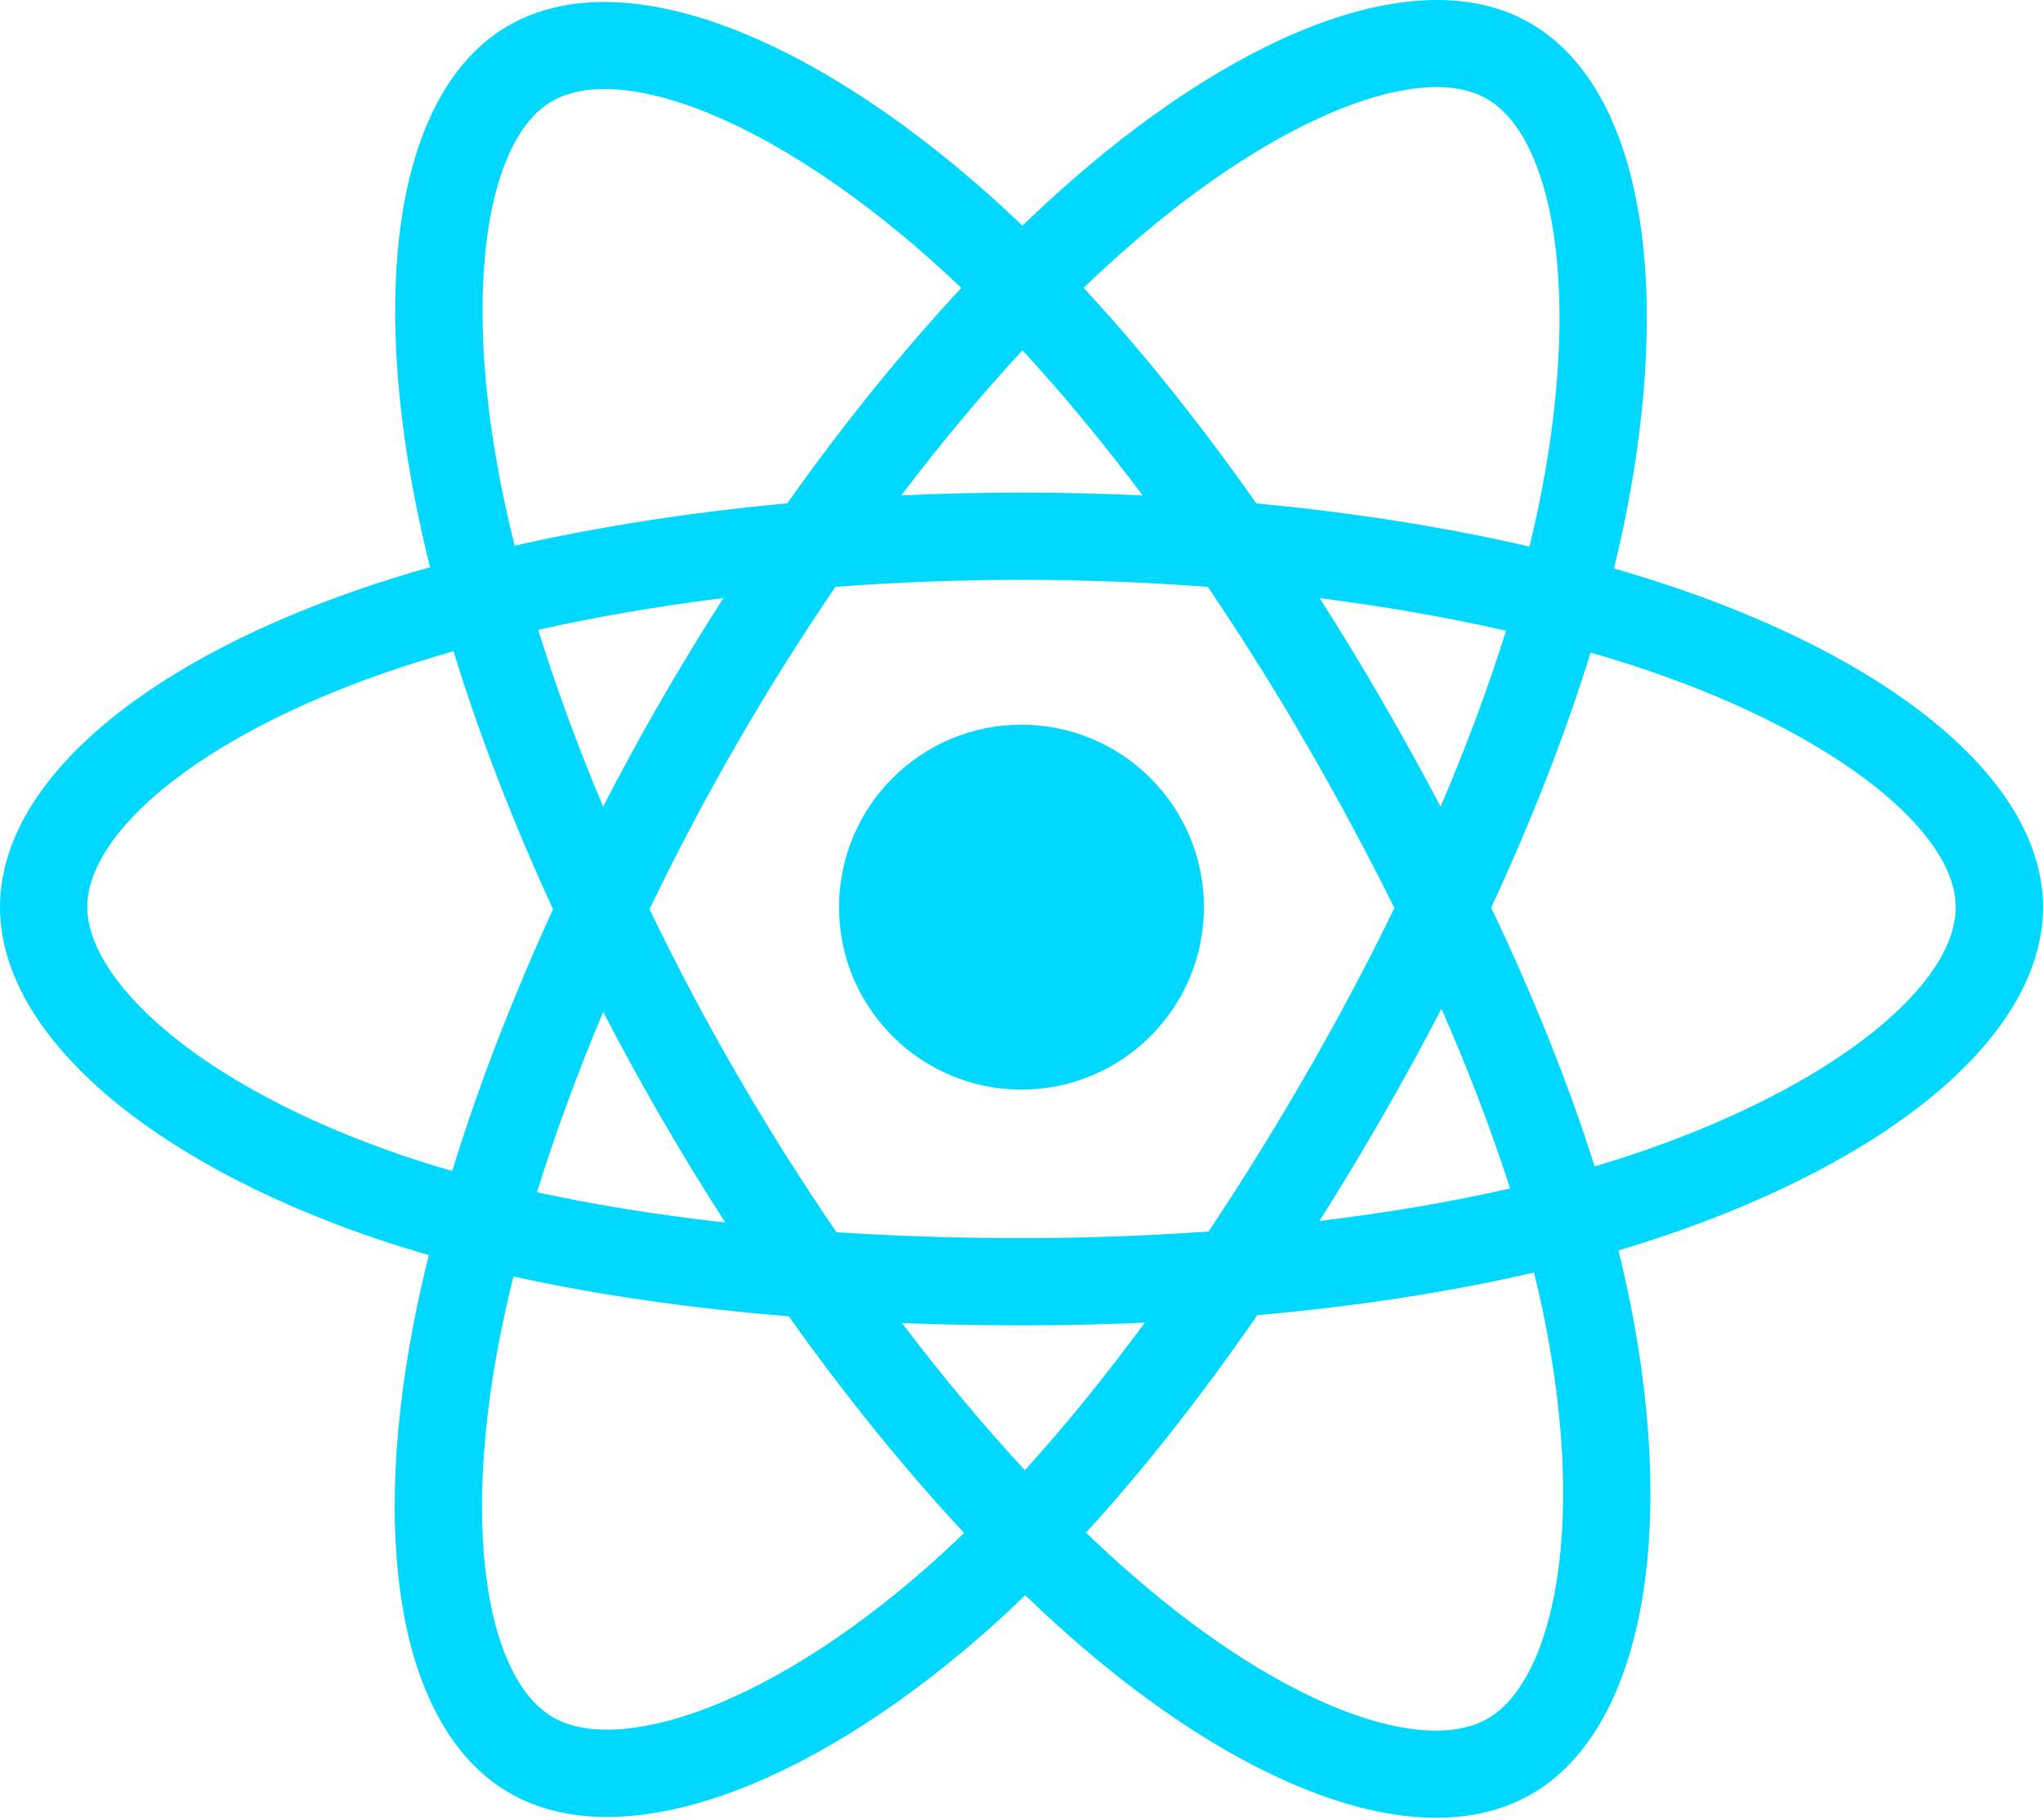
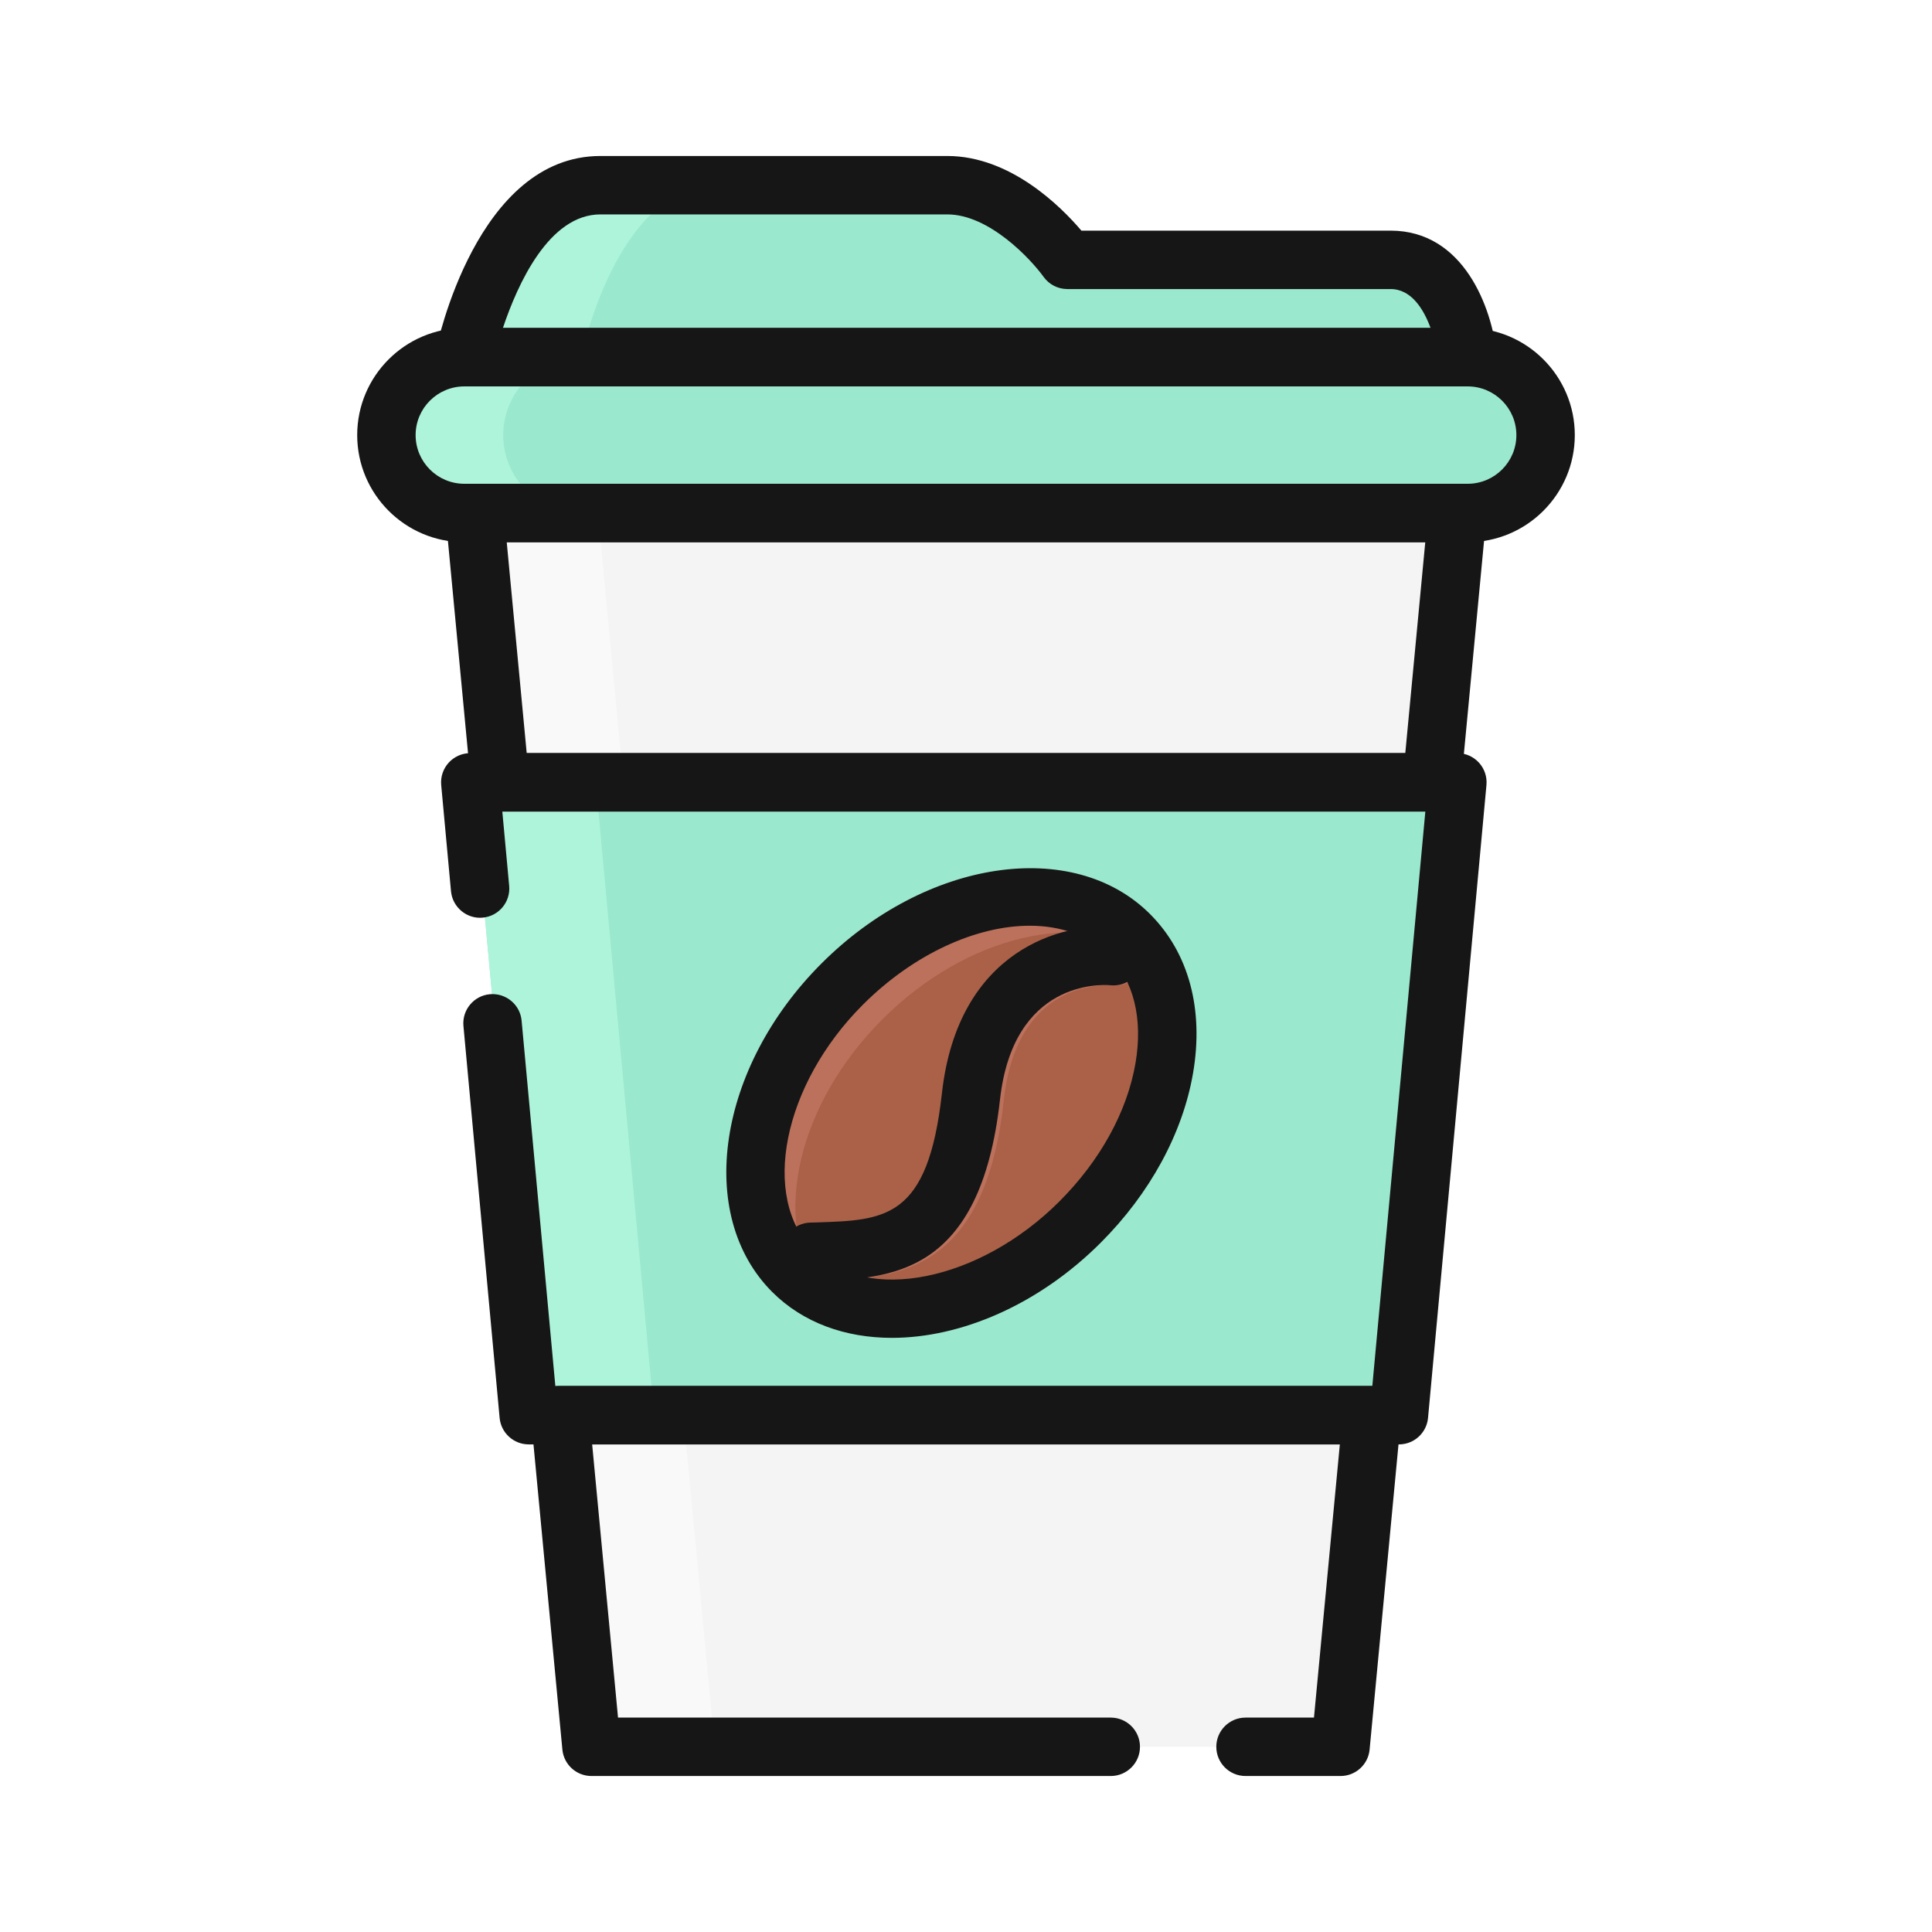
- <svg xmlns="http://www.w3.org/2000/svg" aria-hidden="true" role="img" class="iconify iconify--logos" width="35.93" height="32" preserveAspectRatio="xMidYMid meet" viewBox="0 0 256 228">
-   <path fill="#00D8FF" d="M210.483 73.824a171.49 171.49 0 0 0-8.24-2.597c.465-1.9.893-3.777 1.273-5.621c6.238-30.281 2.16-54.676-11.769-62.708c-13.355-7.7-35.196.329-57.254 19.526a171.23 171.23 0 0 0-6.375 5.848a155.866 155.866 0 0 0-4.241-3.917C100.759 3.829 77.587-4.822 63.673 3.233C50.33 10.957 46.379 33.89 51.995 62.588a170.974 170.974 0 0 0 1.892 8.48c-3.28.932-6.445 1.924-9.474 2.98C17.309 83.498 0 98.307 0 113.668c0 15.865 18.582 31.778 46.812 41.427a145.52 145.52 0 0 0 6.921 2.165a167.467 167.467 0 0 0-2.01 9.138c-5.354 28.2-1.173 50.591 12.134 58.266c13.744 7.926 36.812-.22 59.273-19.855a145.567 145.567 0 0 0 5.342-4.923a168.064 168.064 0 0 0 6.92 6.314c21.758 18.722 43.246 26.282 56.54 18.586c13.731-7.949 18.194-32.003 12.4-61.268a145.016 145.016 0 0 0-1.535-6.842c1.62-.48 3.21-.974 4.76-1.488c29.348-9.723 48.443-25.443 48.443-41.52c0-15.417-17.868-30.326-45.517-39.844Zm-6.365 70.984c-1.4.463-2.836.91-4.3 1.345c-3.24-10.257-7.612-21.163-12.963-32.432c5.106-11 9.31-21.767 12.459-31.957c2.619.758 5.16 1.557 7.61 2.4c23.69 8.156 38.14 20.213 38.14 29.504c0 9.896-15.606 22.743-40.946 31.14Zm-10.514 20.834c2.562 12.94 2.927 24.64 1.23 33.787c-1.524 8.219-4.59 13.698-8.382 15.893c-8.067 4.67-25.32-1.4-43.927-17.412a156.726 156.726 0 0 1-6.437-5.87c7.214-7.889 14.423-17.06 21.459-27.246c12.376-1.098 24.068-2.894 34.671-5.345a134.17 134.17 0 0 1 1.386 6.193ZM87.276 214.515c-7.882 2.783-14.16 2.863-17.955.675c-8.075-4.657-11.432-22.636-6.853-46.752a156.923 156.923 0 0 1 1.869-8.499c10.486 2.32 22.093 3.988 34.498 4.994c7.084 9.967 14.501 19.128 21.976 27.15a134.668 134.668 0 0 1-4.877 4.492c-9.933 8.682-19.886 14.842-28.658 17.94ZM50.35 144.747c-12.483-4.267-22.792-9.812-29.858-15.863c-6.35-5.437-9.555-10.836-9.555-15.216c0-9.322 13.897-21.212 37.076-29.293c2.813-.98 5.757-1.905 8.812-2.773c3.204 10.42 7.406 21.315 12.477 32.332c-5.137 11.18-9.399 22.249-12.634 32.792a134.718 134.718 0 0 1-6.318-1.979Zm12.378-84.26c-4.811-24.587-1.616-43.134 6.425-47.789c8.564-4.958 27.502 2.111 47.463 19.835a144.318 144.318 0 0 1 3.841 3.545c-7.438 7.987-14.787 17.08-21.808 26.988c-12.04 1.116-23.565 2.908-34.161 5.309a160.342 160.342 0 0 1-1.76-7.887Zm110.427 27.268a347.8 347.8 0 0 0-7.785-12.803c8.168 1.033 15.994 2.404 23.343 4.08c-2.206 7.072-4.956 14.465-8.193 22.045a381.151 381.151 0 0 0-7.365-13.322Zm-45.032-43.861c5.044 5.465 10.096 11.566 15.065 18.186a322.04 322.04 0 0 0-30.257-.006c4.974-6.559 10.069-12.652 15.192-18.18ZM82.802 87.83a323.167 323.167 0 0 0-7.227 13.238c-3.184-7.553-5.909-14.98-8.134-22.152c7.304-1.634 15.093-2.97 23.209-3.984a321.524 321.524 0 0 0-7.848 12.897Zm8.081 65.352c-8.385-.936-16.291-2.203-23.593-3.793c2.26-7.3 5.045-14.885 8.298-22.6a321.187 321.187 0 0 0 7.257 13.246c2.594 4.48 5.28 8.868 8.038 13.147Zm37.542 31.03c-5.184-5.592-10.354-11.779-15.403-18.433c4.902.192 9.899.29 14.978.29c5.218 0 10.376-.117 15.453-.343c-4.985 6.774-10.018 12.97-15.028 18.486Zm52.198-57.817c3.422 7.8 6.306 15.345 8.596 22.52c-7.422 1.694-15.436 3.058-23.88 4.071a382.417 382.417 0 0 0 7.859-13.026a347.403 347.403 0 0 0 7.425-13.565Zm-16.898 8.101a358.557 358.557 0 0 1-12.281 19.815a329.4 329.4 0 0 1-23.444.823c-7.967 0-15.716-.248-23.178-.732a310.202 310.202 0 0 1-12.513-19.846h.001a307.41 307.41 0 0 1-10.923-20.627a310.278 310.278 0 0 1 10.89-20.637l-.001.001a307.318 307.318 0 0 1 12.413-19.761c7.613-.576 15.42-.876 23.31-.876H128c7.926 0 15.743.303 23.354.883a329.357 329.357 0 0 1 12.335 19.695a358.489 358.489 0 0 1 11.036 20.54a329.472 329.472 0 0 1-11 20.722Zm22.56-122.124c8.572 4.944 11.906 24.881 6.52 51.026c-.344 1.668-.73 3.367-1.15 5.09c-10.622-2.452-22.155-4.275-34.23-5.408c-7.034-10.017-14.323-19.124-21.64-27.008a160.789 160.789 0 0 1 5.888-5.4c18.9-16.447 36.564-22.941 44.612-18.3ZM128 90.808c12.625 0 22.86 10.235 22.86 22.86s-10.235 22.86-22.86 22.86s-22.86-10.235-22.86-22.86s10.235-22.86 22.86-22.86Z" />
+ <svg xmlns="http://www.w3.org/2000/svg" viewBox="0 0 300 300" xml:space="preserve">
+   <path fill="#9AE8CE" d="m73.363 121.482 9.071 98.267h135.134l9.071-98.267z" />
+   <path fill="#AA6148" d="M168.473 189.75c-14.428 14.43-34.401 17.857-44.605 7.656-10.194-10.203-6.773-30.172 7.662-44.601 14.43-14.432 34.395-17.858 44.598-7.658 10.203 10.204 6.781 30.173-7.655 44.603z" />
+   <path fill="#BC715C" d="M137.01 158.286c13.11-13.112 30.764-17.101 41.54-10.078-.707-1.086-1.488-2.126-2.423-3.061-10.203-10.2-30.168-6.773-44.598 7.658-14.436 14.428-17.857 34.398-7.662 44.601.935.935 1.975 1.714 3.062 2.423-7.018-10.777-3.035-28.434 10.081-41.543z" />
+   <path fill="#BC715C" d="M128.473 198.731c-.597 0-1.19-.006-1.785-.018a4.456 4.456 0 0 1-4.368-4.545c.044-2.437 2.03-4.385 4.445-4.385l.084.001c10.06.173 17.987.328 20.183-19.954 2.41-22.215 18.472-26.52 26.65-25.702 2.442.248 4.224 2.438 3.98 4.891-.246 2.443-2.432 4.24-4.844 3.997-1.549-.117-14.935-.694-16.94 17.781-2.711 25.021-14.815 27.934-27.405 27.934z" />
+   <path fill="#9AE8CE" d="M227.906 55.466s-1.603-15.118-11.976-15.118h-50.193s-8.259-11.591-18.629-11.591H93.232c-15.685 0-21.136 26.709-21.136 26.709-6.679 0-12.094 5.415-12.094 12.094s5.416 12.094 12.094 12.094h155.81c6.679 0 12.094-5.415 12.094-12.094s-5.415-12.094-12.094-12.094z" />
+   <path fill="#AEF4DB" d="M78.143 67.561c0-6.679 5.416-12.094 12.094-12.094 0 0 5.451-26.709 21.136-26.709H93.232c-15.685 0-21.136 26.709-21.136 26.709-6.679 0-12.094 5.415-12.094 12.094s5.416 12.094 12.094 12.094h18.141c-6.678 0-12.094-5.415-12.094-12.094z" />
+   <path fill="#F4F4F4" d="M91.841 271.243h116.32l4.875-51.494H86.966zM226.302 79.655H73.699l3.963 41.827H222.34z" />
+   <path fill="#AEF4DB" d="m73.363 121.482 9.071 98.267h19.148l-9.071-98.267z" />
+   <path fill="#F9F9F9" d="m86.966 219.749 4.875 51.494h19.148l-4.875-51.494zM73.699 79.655l3.963 41.827H96.81l-3.962-41.827z" />
+   <g>
+     <path fill="#161616" d="M227.904 84.19H72.096c-9.17 0-16.63-7.46-16.63-16.63s7.46-16.63 16.63-16.63h155.808c9.17 0 16.63 7.46 16.63 16.63s-7.46 16.63-16.63 16.63zM72.096 60.002c-4.168 0-7.559 3.391-7.559 7.559s3.391 7.559 7.559 7.559h155.808c4.168 0 7.559-3.391 7.559-7.559s-3.391-7.559-7.559-7.559H72.096z" />
+     <path fill="#161616" d="M227.904 60.002H72.096a4.536 4.536 0 0 1-4.444-5.442c.253-1.239 6.41-30.338 25.578-30.338h53.876c9.791 0 17.641 7.86 20.814 11.591h48.01c11.408 0 15.729 12.053 16.485 19.175a4.536 4.536 0 0 1-4.511 5.014zM78.091 50.931H222.14c-1.076-2.926-2.981-6.047-6.211-6.047h-50.193a4.539 4.539 0 0 1-3.694-1.903c-1.936-2.688-8.405-9.688-14.936-9.688H93.23c-7.98 0-12.856 10.813-15.139 17.638zM138.498 207.741c-7.2 0-13.779-2.318-18.59-7.126-11.953-11.963-8.514-34.848 7.662-51.017 16.172-16.172 39.057-19.611 51.011-7.658 6.006 6.007 8.377 14.776 6.676 24.691-1.603 9.341-6.692 18.691-14.331 26.327v.001c-9.665 9.665-21.731 14.782-32.428 14.782zm21.402-63.994c-8.222 0-17.958 4.308-25.916 12.266-12.427 12.421-15.934 29.908-7.661 38.189 8.279 8.275 25.768 4.766 38.191-7.658v-.002c6.323-6.32 10.516-13.937 11.803-21.446 1.19-6.932-.285-12.877-4.149-16.742-3.118-3.116-7.432-4.607-12.268-4.607z" />
+     <path fill="#161616" d="M125.92 198.911a4.536 4.536 0 0 1-.137-9.069l.847-.025c10.884-.323 17.454-.518 19.633-20.067 2.489-22.328 18.8-26.619 27.081-25.785a4.533 4.533 0 0 1 4.051 4.972c-.253 2.483-2.476 4.312-4.941 4.054-1.566-.134-15.114-.741-17.176 17.762-3.05 27.376-17.095 27.794-28.379 28.129l-.836.027c-.047.002-.096.002-.143.002zM208.159 275.778h-14.756a4.535 4.535 0 1 1 0-9.07h10.63l4.017-42.423H91.95l4.017 42.423h76.513a4.535 4.535 0 1 1 0 9.07H91.841a4.535 4.535 0 0 1-4.515-4.107l-4.877-51.494a4.533 4.533 0 0 1 4.514-4.964h126.071a4.533 4.533 0 0 1 4.514 4.964l-4.876 51.494a4.532 4.532 0 0 1-4.513 4.107zM222.34 126.017H77.66a4.535 4.535 0 0 1-4.515-4.107l-3.961-41.827a4.534 4.534 0 0 1 4.514-4.964h152.601a4.533 4.533 0 0 1 4.514 4.964l-3.961 41.827a4.531 4.531 0 0 1-4.512 4.107zm-140.553-9.071h136.426l3.102-32.756H78.685l3.102 32.756z" />
+     <path fill="#161616" d="M217.23 224.284H82.097a4.535 4.535 0 0 1-4.516-4.119l-5.618-60.851a4.536 4.536 0 0 1 4.1-4.933c2.485-.221 4.702 1.605 4.932 4.1l5.237 56.732h126.862l8.232-89.196H78l1.064 11.541a4.535 4.535 0 0 1-4.1 4.932c-2.468.239-4.702-1.603-4.933-4.1l-1.522-16.492a4.535 4.535 0 0 1 4.516-4.951H226.3a4.534 4.534 0 0 1 4.516 4.951l-9.071 98.267a4.533 4.533 0 0 1-4.515 4.119z" />
+   </g>
</svg>
